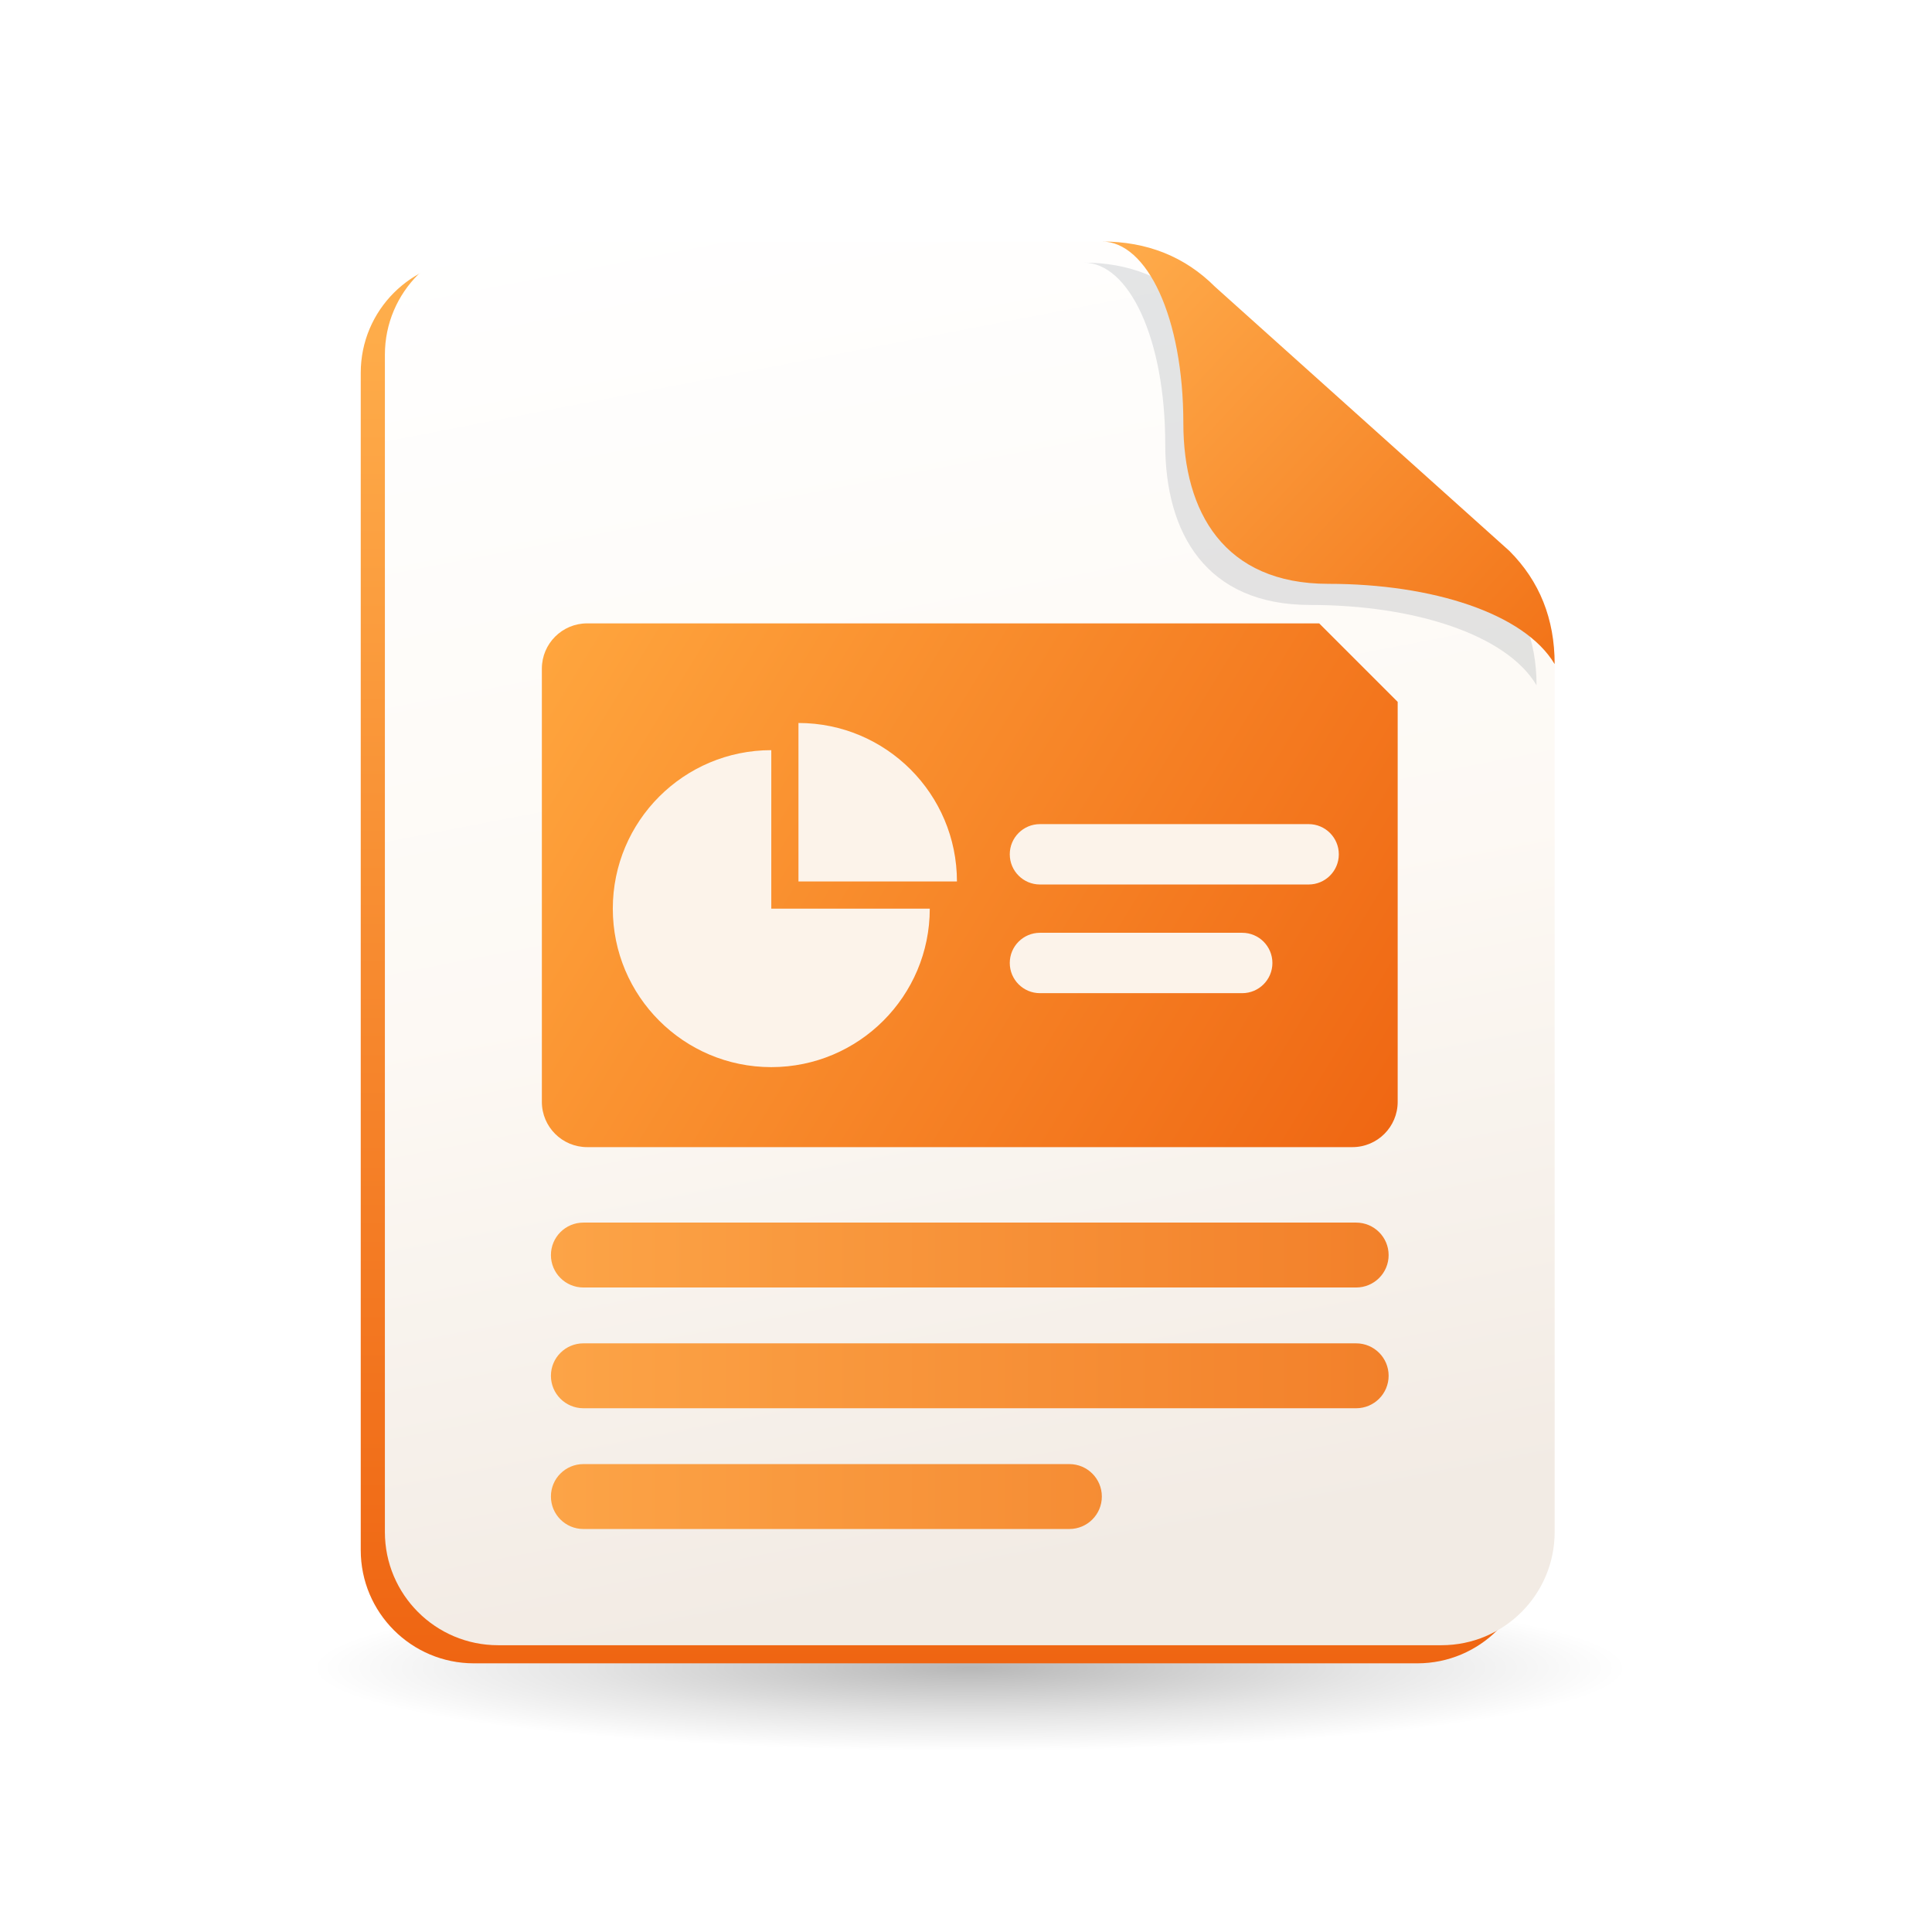
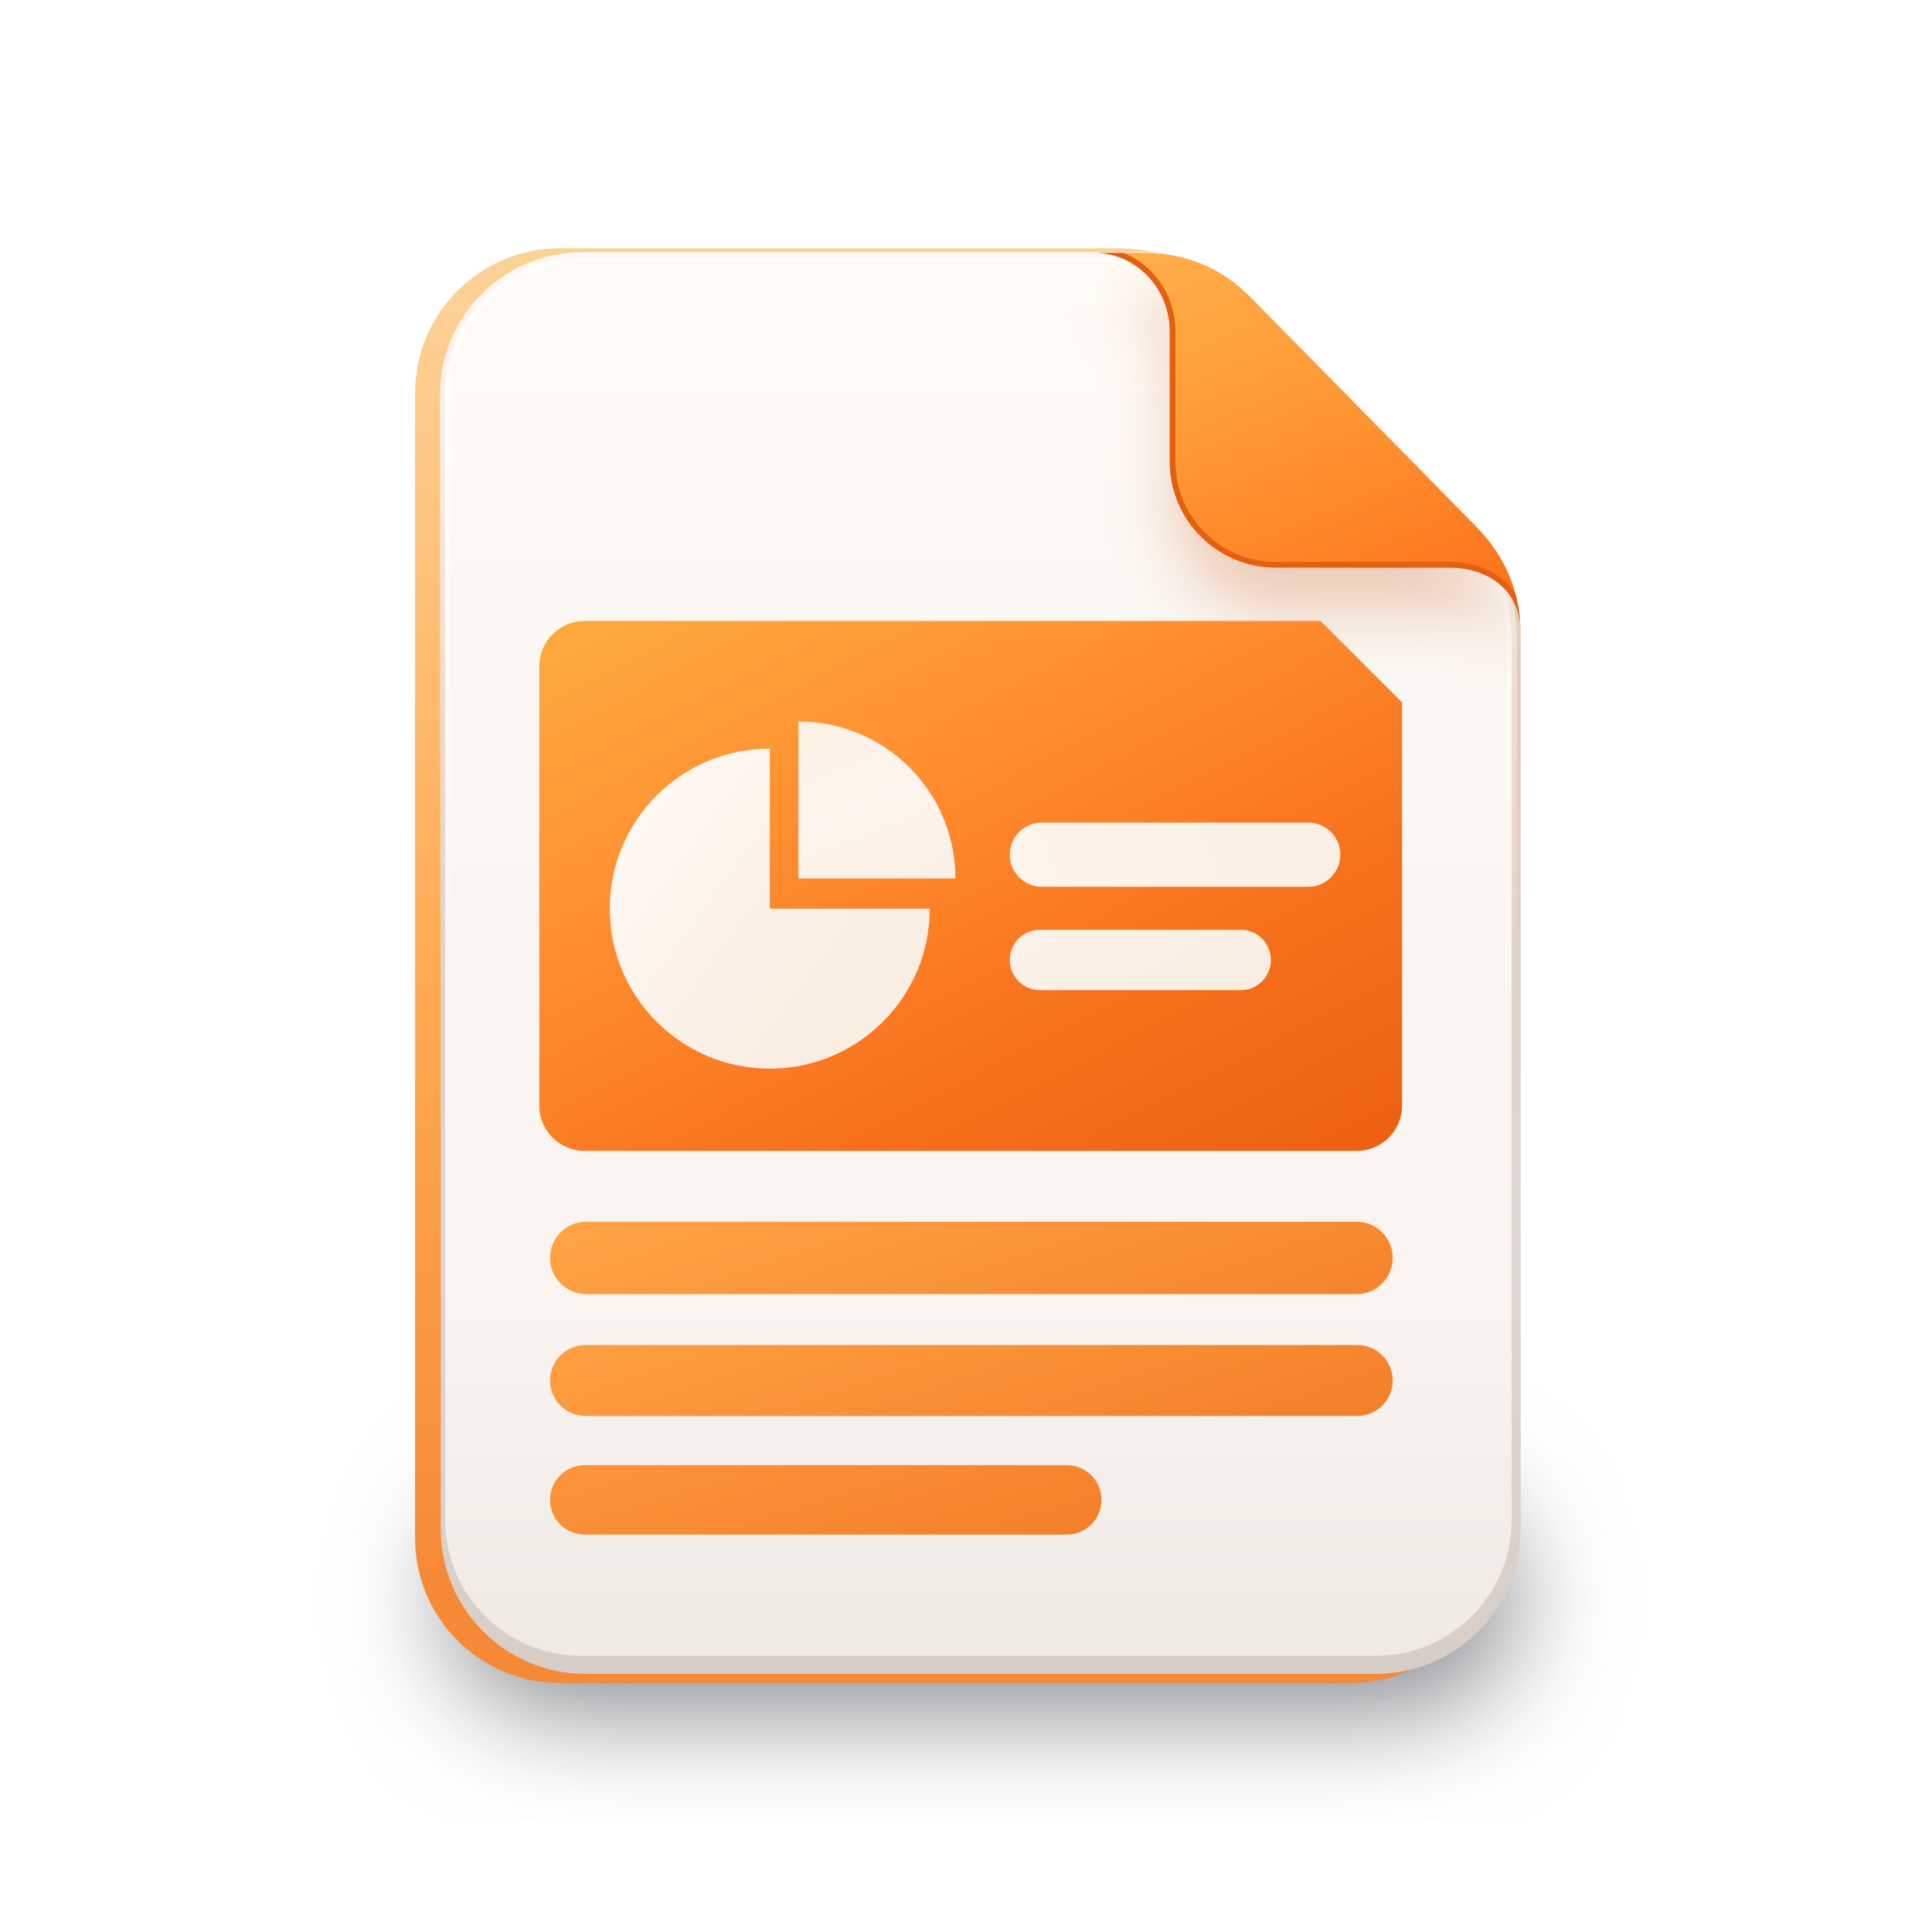
<svg xmlns="http://www.w3.org/2000/svg" width="128" height="128" viewBox="0 0 128 128">
  <defs>
-     <radialGradient id="s1" cx="0" cy="0" r="1" gradientUnits="userSpaceOnUse" gradientTransform="translate(64.25 110.5) scale(43.4 5.5)">
-       <stop offset="0" stop-color="#000000" stop-opacity="0.28" />
-       <stop offset="0.6" stop-color="#000000" stop-opacity="0.098" />
-       <stop offset="1" stop-color="#000000" stop-opacity="0" />
-     </radialGradient>
-     <linearGradient id="g2" x1="25.5" y1="16" x2="25.5" y2="109" gradientUnits="userSpaceOnUse">
-       <stop offset="0" stop-color="#ffb04d" />
-       <stop offset="1" stop-color="#ef6512" />
+     <filter id="sfb1" x="-50%" y="-50%" width="200%" height="200%" color-interpolation-filters="sRGB">
+       <feGaussianBlur stdDeviation="3.71" />
+     </filter>
+     <linearGradient id="sf1" x1="28.33" y1="20.21" x2="28.33" y2="104.63" gradientUnits="userSpaceOnUse">
+       <stop offset="0" stop-color="#fdd095" />
+       <stop offset="0.5" stop-color="#ffac54" />
+       <stop offset="1" stop-color="#f68935" />
    </linearGradient>
-     <linearGradient id="g3" x1="25.5" y1="16" x2="43.5" y2="109" gradientUnits="userSpaceOnUse">
-       <stop offset="0" stop-color="#ffffff" />
-       <stop offset="0.55" stop-color="#fdf9f4" />
-       <stop offset="1" stop-color="#f2ebe4" />
+     <linearGradient id="sf2" x1="70.96" y1="16.84" x2="70.96" y2="110.65" gradientUnits="userSpaceOnUse">
+       <stop offset="0" stop-color="#eed7c5" />
+       <stop offset="0.33" stop-color="#e2cabb" />
+       <stop offset="0.67" stop-color="#ddd7d3" />
+       <stop offset="1" stop-color="#d7cec7" />
    </linearGradient>
-     <linearGradient id="g4" x1="73" y1="16" x2="103" y2="44" gradientUnits="userSpaceOnUse">
-       <stop offset="0" stop-color="#ffad4c" />
-       <stop offset="1" stop-color="#f27318" />
+     <linearGradient id="sf3" x1="62.56" y1="17.45" x2="62.56" y2="109.22" gradientUnits="userSpaceOnUse">
+       <stop offset="0" stop-color="#fffbf7" />
+       <stop offset="0.25" stop-color="#fbf7f2" />
+       <stop offset="0.5" stop-color="#faf5f1" />
+       <stop offset="0.75" stop-color="#f9f4f0" />
+       <stop offset="1" stop-color="#f0eae5" />
    </linearGradient>
-     <linearGradient id="g5" x1="35.9" y1="41.3" x2="92.6" y2="76" gradientUnits="userSpaceOnUse">
-       <stop offset="0" stop-color="#ffa63e" />
-       <stop offset="1" stop-color="#ef6612" />
+     <linearGradient id="sf4" x1="0" y1="16.75" x2="0" y2="110.9" gradientUnits="userSpaceOnUse">
+       <stop offset="0" stop-color="#ffffff" stop-opacity="0.85" />
+       <stop offset="0.55" stop-color="#ffffff" stop-opacity="0" />
    </linearGradient>
-     <linearGradient id="g6" x1="36.5" y1="0" x2="92" y2="0" gradientUnits="userSpaceOnUse">
-       <stop offset="0" stop-color="#fca447" />
-       <stop offset="1" stop-color="#f2802a" />
+     <filter id="sfb2" x="-50%" y="-50%" width="200%" height="200%" color-interpolation-filters="sRGB">
+       <feGaussianBlur stdDeviation="2.03" />
+     </filter>
+     <clipPath id="sfc7">
+       <path d="M38.6 17.05L75.77 17.05Q79.97 17.05 82.87 20.09L97.25 35.16Q100.15 38.2 100.15 42.4V100.7A9 9 0 0 1 91.15 109.7H38.5A9 9 0 0 1 29.5 100.7V26.15A9.1 9.1 0 0 1 38.6 17.05Z" />
+     </clipPath>
+     <linearGradient id="sf5" x1="90.38" y1="41.4" x2="79.41" y2="15.85" gradientUnits="userSpaceOnUse">
+       <stop offset="0" stop-color="#fc761e" />
+       <stop offset="0.33" stop-color="#fe8b2c" />
+       <stop offset="0.67" stop-color="#fe9f3c" />
+       <stop offset="1" stop-color="#fead49" />
    </linearGradient>
-     <linearGradient id="g7" x1="36.5" y1="0" x2="92" y2="0" gradientUnits="userSpaceOnUse">
-       <stop offset="0" stop-color="#fca447" />
-       <stop offset="1" stop-color="#f2802a" />
+     <clipPath id="sfc9">
+       <path d="M72.5 16.75L75.77 16.75Q79.97 16.75 82.91 19.75L97.81 34.9Q100.75 37.9 100.75 42.1V41.7C100.65 39.06 98.59 37.6 95.95 37.6L84.5 37.6C80.65 37.6 77.5 34.45 77.5 30.6V21.95C77.5 19.09 75.25 16.75 72.5 16.75Z" />
+     </clipPath>
+     <linearGradient id="sf6" x1="77.93" y1="81.4" x2="53.43" y2="34.4" gradientUnits="userSpaceOnUse">
+       <stop offset="0" stop-color="#ec6211" />
+       <stop offset="0.33" stop-color="#f8731e" />
+       <stop offset="0.67" stop-color="#ff8f30" />
+       <stop offset="1" stop-color="#fda83f" />
    </linearGradient>
-     <linearGradient id="g8" x1="36.5" y1="0" x2="92" y2="0" gradientUnits="userSpaceOnUse">
-       <stop offset="0" stop-color="#fca447" />
-       <stop offset="1" stop-color="#f2802a" />
+     <linearGradient id="sf7" x1="57.79" y1="67.9" x2="41.53" y2="55.9" gradientUnits="userSpaceOnUse">
+       <stop offset="0" stop-color="#faede1" />
+       <stop offset="0.5" stop-color="#fbf0e6" />
+       <stop offset="1" stop-color="#fef8f2" />
+     </linearGradient>
+     <linearGradient id="sf8" x1="59.25" y1="58.9" x2="54.94" y2="47.72" gradientUnits="userSpaceOnUse">
+       <stop offset="0" stop-color="#fcf0e6" />
+       <stop offset="0.5" stop-color="#fcf4ec" />
+       <stop offset="1" stop-color="#fdf1e5" />
+     </linearGradient>
+     <linearGradient id="sf9" x1="86.81" y1="52.77" x2="68.81" y2="60.42" gradientUnits="userSpaceOnUse">
+       <stop offset="0" stop-color="#fbefe5" />
+       <stop offset="1" stop-color="#fcf3ea" />
+     </linearGradient>
+     <linearGradient id="sf10" x1="77.94" y1="67.79" x2="73.06" y2="59.31" gradientUnits="userSpaceOnUse">
+       <stop offset="0" stop-color="#f9ede2" />
+       <stop offset="1" stop-color="#fbf1e7" />
+     </linearGradient>
+     <linearGradient id="sf11" x1="67.59" y1="92.84" x2="61.02" y2="73.74" gradientUnits="userSpaceOnUse">
+       <stop offset="0" stop-color="#f5852d" />
+       <stop offset="1" stop-color="#ffa345" />
+     </linearGradient>
+     <linearGradient id="sf12" x1="67.46" y1="100.79" x2="61.15" y2="82.02" gradientUnits="userSpaceOnUse">
+       <stop offset="0" stop-color="#f3802a" />
+       <stop offset="1" stop-color="#fe9e41" />
+     </linearGradient>
+     <linearGradient id="sf13" x1="56.45" y1="105.38" x2="52.85" y2="93.25" gradientUnits="userSpaceOnUse">
+       <stop offset="0" stop-color="#f4802a" />
+       <stop offset="1" stop-color="#fb943a" />
    </linearGradient>
  </defs>
-   <ellipse cx="64.25" cy="110.5" rx="43.4" ry="5.5" fill="url(#s1)" />
-   <path d="M33 16H73C76 16 78.5 17 80.5 19L100 36.5C102 38.5 103 41 103 44V101.5A7.5 7.5 0 0 1 95.5 109H33A7.5 7.5 0 0 1 25.5 101.5V23.5A7.5 7.5 0 0 1 33 16Z" fill="url(#g2)" transform="translate(-1.6 1.2)" />
-   <path d="M33 16H73C76 16 78.5 17 80.5 19L100 36.5C102 38.5 103 41 103 44V101.5A7.5 7.5 0 0 1 95.5 109H33A7.5 7.5 0 0 1 25.5 101.5V23.5A7.5 7.5 0 0 1 33 16Z" fill="url(#g3)" />
-   <path d="M73 16C76 16 78.5 17 80.5 19L100 36.5C102 38.5 103 41 103 44C101 40.64 94.9 38.68 88 38.68C81.1 38.68 78.4 33.92 78.4 28.04C78.4 21.04 76 16 73 16Z" fill="#1c2a40" fill-opacity="0.12" transform="translate(-1.2 1.4)" />
-   <path d="M73 16C76 16 78.5 17 80.5 19L100 36.5C102 38.5 103 41 103 44C101 40.64 94.9 38.68 88 38.68C81.1 38.68 78.4 33.92 78.4 28.04C78.4 21.04 76 16 73 16Z" fill="url(#g4)" />
-   <path d="M38.9 41.3 H87.4 L92.6 46.5 V73 A3 3 0 0 1 89.6 76 H38.9 A3 3 0 0 1 35.9 73 V44.3 A3 3 0 0 1 38.9 41.3 Z" fill="url(#g5)" />
-   <path d="M51.1 60.2 H61.6 A10.5 10.5 0 1 1 51.1 49.7 Z" fill="#fcf3ea" />
-   <path d="M52.9 58.4 V47.9 A10.5 10.5 0 0 1 63.4 58.4 Z" fill="#fcf3ea" />
-   <rect x="66.9" y="54.6" width="21.8" height="4" rx="2" fill="#fcf3ea" />
-   <rect x="66.9" y="61.8" width="17.4" height="4" rx="2" fill="#fcf3ea" />
-   <rect x="36.5" y="81" width="55.5" height="4.3" rx="2.15" fill="url(#g6)" />
-   <rect x="36.5" y="89" width="55.5" height="4.3" rx="2.15" fill="url(#g7)" />
-   <rect x="36.5" y="97" width="36.5" height="4.3" rx="2.15" fill="url(#g8)" />
+   <path d="M37.08 98.67H92.87A7.33 7.33 0 0 1 100.2 106V106A7.33 7.33 0 0 1 92.87 113.33H37.08A7.33 7.33 0 0 1 29.75 106V106A7.33 7.33 0 0 1 37.08 98.67Z" fill="#1d2028" filter="url(#sfb1)" opacity="0.52" />
+   <path d="M37.1 16.45L74.07 16.45Q78.27 16.45 81.19 19.47L96.13 34.88Q99.05 37.9 99.05 42.1V101.9A9.6 9.6 0 0 1 89.45 111.5H37.1A9.6 9.6 0 0 1 27.5 101.9V26.05A9.6 9.6 0 0 1 37.1 16.45Z" fill="url(#sf1)" />
+   <path d="M38.8 16.75L75.77 16.75Q79.97 16.75 82.91 19.75L97.81 34.9Q100.75 37.9 100.75 42.1V101.3A9.6 9.6 0 0 1 91.15 110.9H38.8A9.6 9.6 0 0 1 29.2 101.3V26.35A9.6 9.6 0 0 1 38.8 16.75Z" fill="url(#sf2)" />
+   <path d="M38.6 17.05L75.77 17.05Q79.97 17.05 82.87 20.09L97.25 35.16Q100.15 38.2 100.15 42.4V100.7A9 9 0 0 1 91.15 109.7H38.5A9 9 0 0 1 29.5 100.7V26.15A9.1 9.1 0 0 1 38.6 17.05Z" fill="url(#sf3)" />
+   <path d="M38.6 17.05L75.77 17.05Q79.97 17.05 82.87 20.09L97.25 35.16Q100.15 38.2 100.15 42.4V100.7A9 9 0 0 1 91.15 109.7H38.5A9 9 0 0 1 29.5 100.7V26.15A9.1 9.1 0 0 1 38.6 17.05Z" fill="none" stroke="url(#sf4)" stroke-width="0.7" />
+   <g clip-path="url(#sfc7)">
+     <path d="M72.5 16.75L75.77 16.75Q79.97 16.75 82.91 19.75L97.81 34.9Q100.75 37.9 100.75 42.1V41.7C100.65 39.06 98.59 37.6 95.95 37.6L84.5 37.6C80.65 37.6 77.5 34.45 77.5 30.6V21.95C77.5 19.09 75.25 16.75 72.5 16.75Z" fill="#c4500c" filter="url(#sfb2)" opacity="0.26" transform="translate(0.27 2.95)" />
+   </g>
+   <path d="M72.5 16.75L75.77 16.75Q79.97 16.75 82.91 19.75L97.81 34.9Q100.75 37.9 100.75 42.1V41.7C100.65 39.06 98.59 37.6 95.95 37.6L84.5 37.6C80.65 37.6 77.5 34.45 77.5 30.6V21.95C77.5 19.09 75.25 16.75 72.5 16.75Z" fill="url(#sf5)" />
+   <g clip-path="url(#sfc9)">
+     <path d="M100.75 41.7C100.65 39.06 98.59 37.6 95.95 37.6L84.5 37.6C80.65 37.6 77.5 34.45 77.5 30.6V21.95C77.5 19.09 75.25 16.75 72.5 16.75" fill="none" stroke="#e2600f" stroke-width="0.75" />
+   </g>
+   <path d="M38.73 41.14 H87.49 L92.89 46.54 V73.25 A3 3 0 0 1 89.89 76.25 H38.73 A3 3 0 0 1 35.73 73.25 V44.14 A3 3 0 0 1 38.73 41.14 Z" fill="url(#sf6)" />
+   <path d="M51 60.2 H61.6 A10.6 10.6 0 1 1 51 49.6 Z" fill="url(#sf7)" />
+   <path d="M52.9 58.2 V47.8 A10.4 10.4 0 0 1 63.3 58.2 Z" fill="url(#sf8)" />
+   <path d="M69.03 54.5H86.67A2.12 2.12 0 0 1 88.8 56.62V56.62A2.12 2.12 0 0 1 86.67 58.75H69.03A2.12 2.12 0 0 1 66.9 56.62V56.62A2.12 2.12 0 0 1 69.03 54.5Z" fill="url(#sf9)" />
+   <path d="M68.9 61.6H82.2A2 2 0 0 1 84.2 63.6V63.6A2 2 0 0 1 82.2 65.6H68.9A2 2 0 0 1 66.9 63.6V63.6A2 2 0 0 1 68.9 61.6Z" fill="url(#sf10)" />
+   <path d="M38.84 80.94H89.87A2.4 2.4 0 0 1 92.27 83.34V83.34A2.4 2.4 0 0 1 89.87 85.74H38.84A2.4 2.4 0 0 1 36.44 83.34V83.34A2.4 2.4 0 0 1 38.84 80.94Z" fill="url(#sf11)" />
+   <path d="M38.79 89.11H89.92A2.35 2.35 0 0 1 92.27 91.46V91.46A2.35 2.35 0 0 1 89.92 93.81H38.79A2.35 2.35 0 0 1 36.44 91.46V91.46A2.35 2.35 0 0 1 38.79 89.11Z" fill="url(#sf12)" />
+   <path d="M38.74 97.07H70.68A2.3 2.3 0 0 1 72.98 99.37V99.37A2.3 2.3 0 0 1 70.68 101.67H38.74A2.3 2.3 0 0 1 36.44 99.37V99.37A2.3 2.3 0 0 1 38.74 97.07Z" fill="url(#sf13)" />
</svg>
